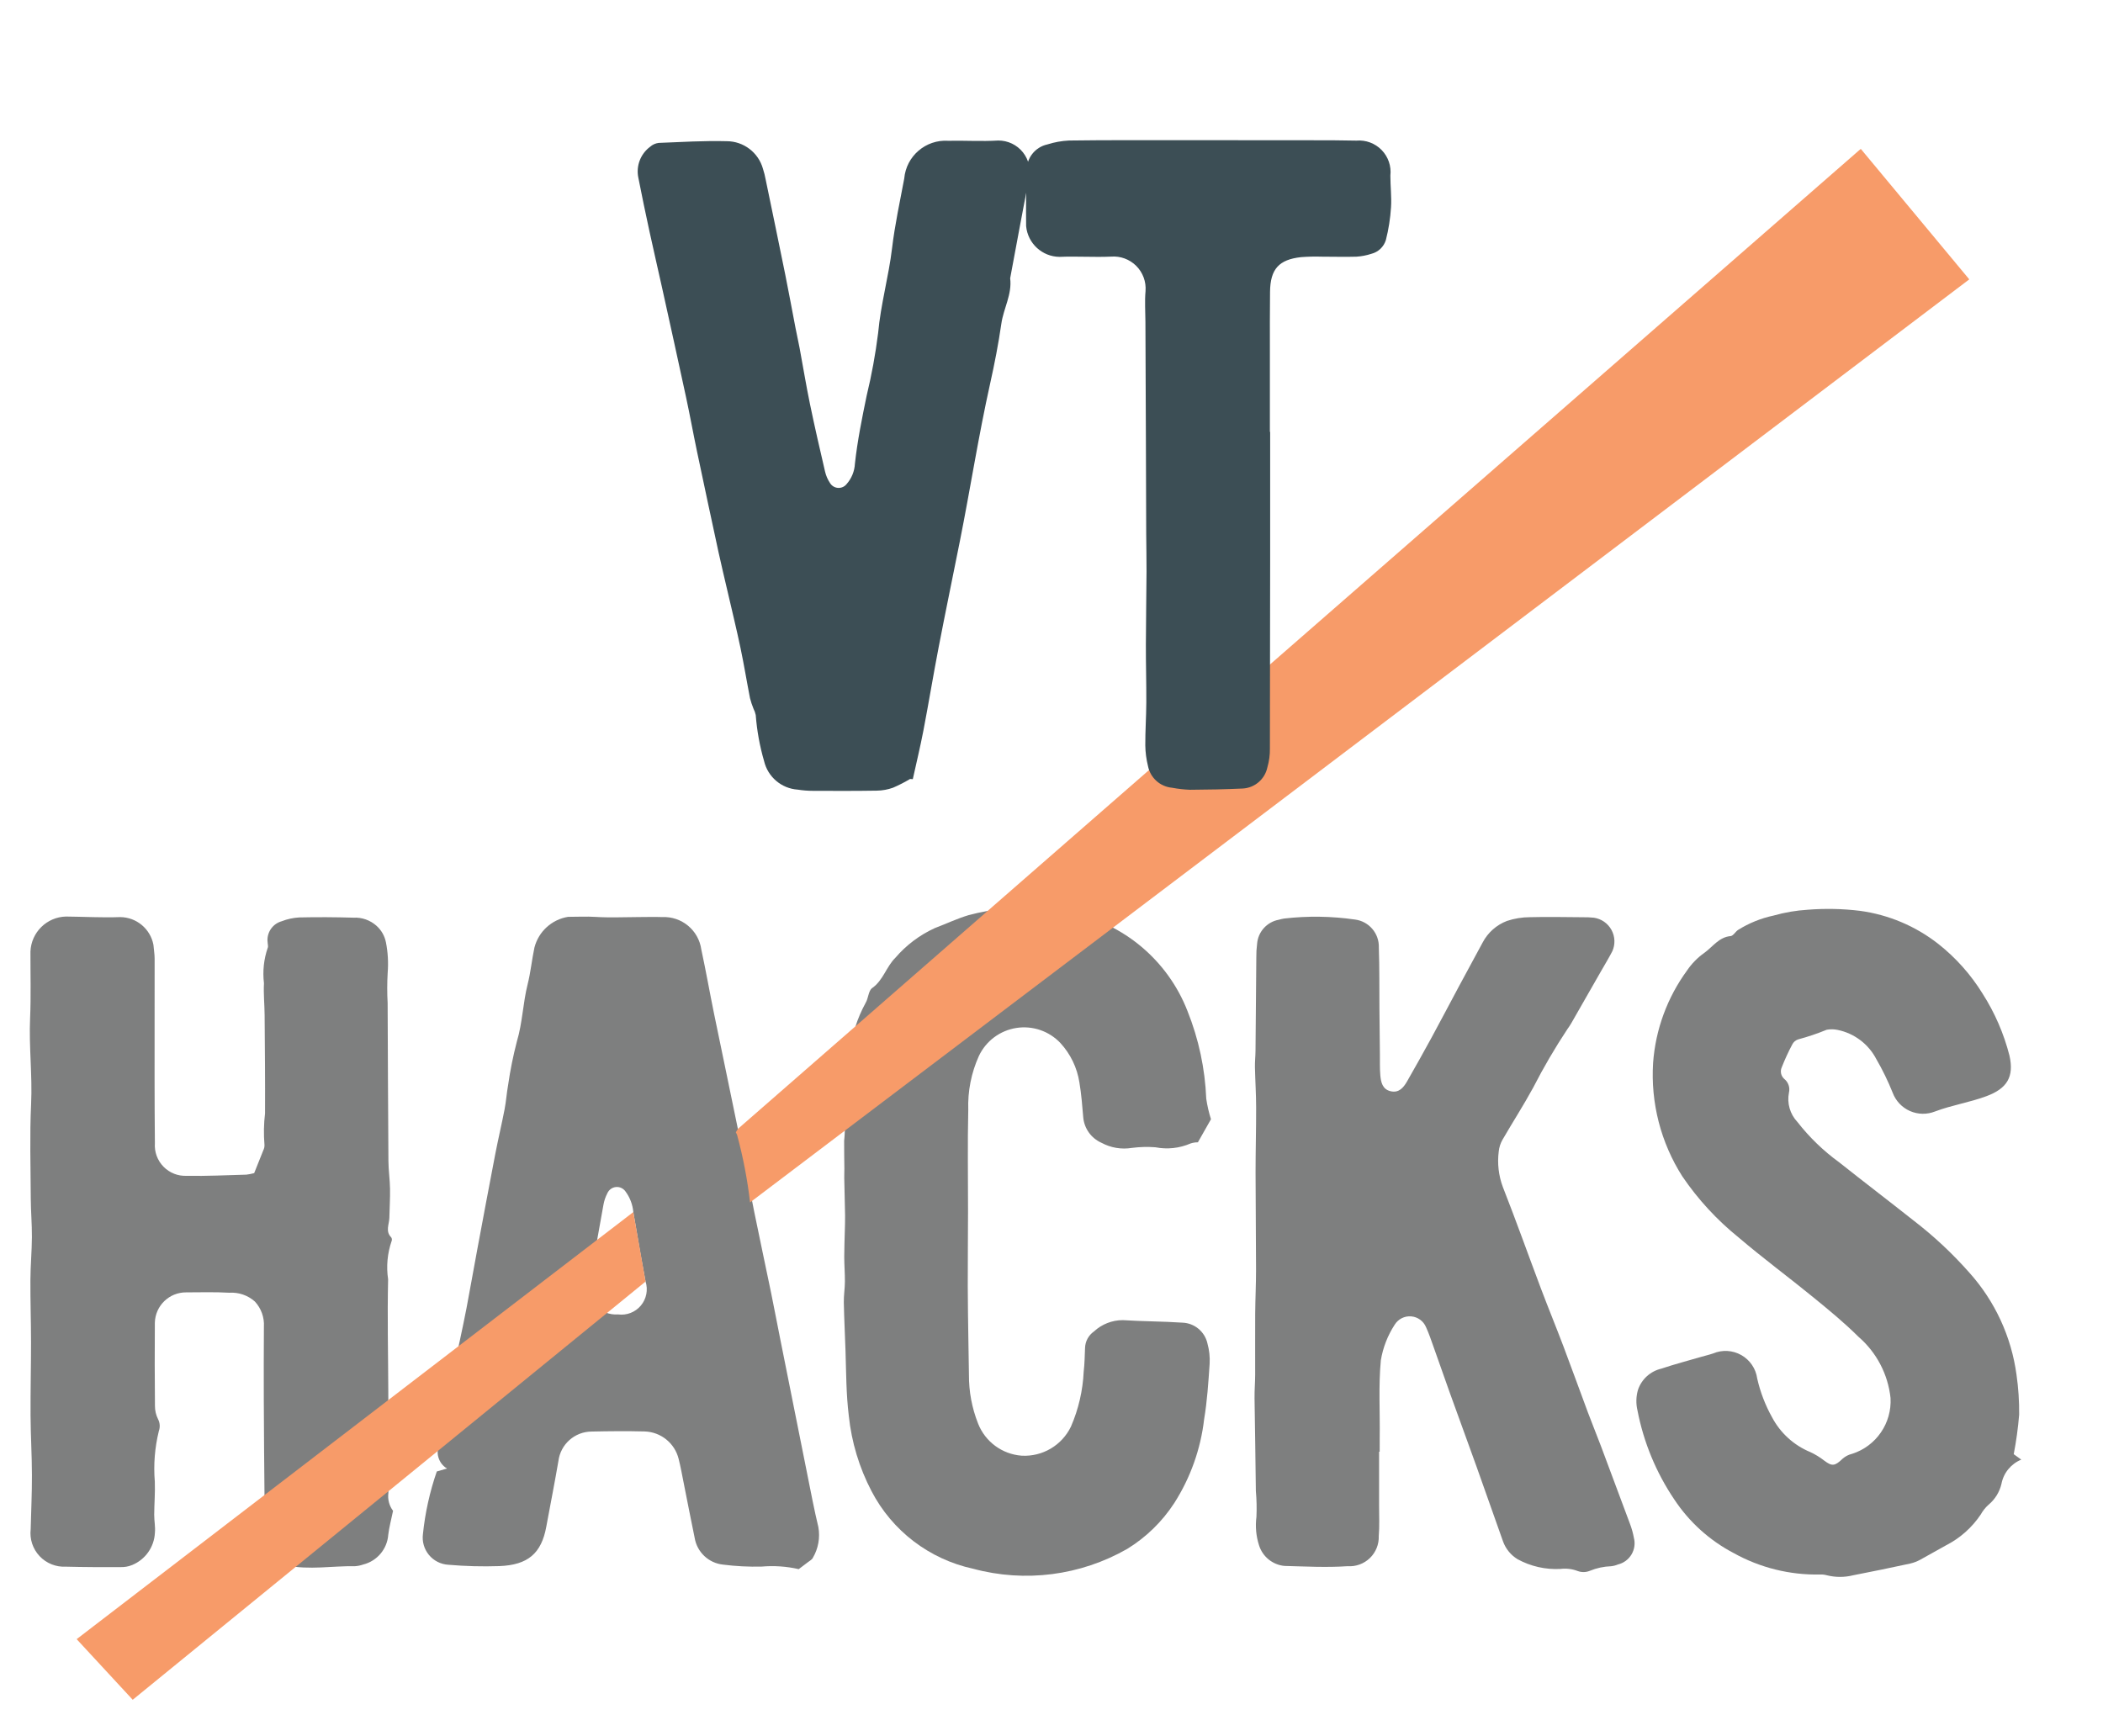
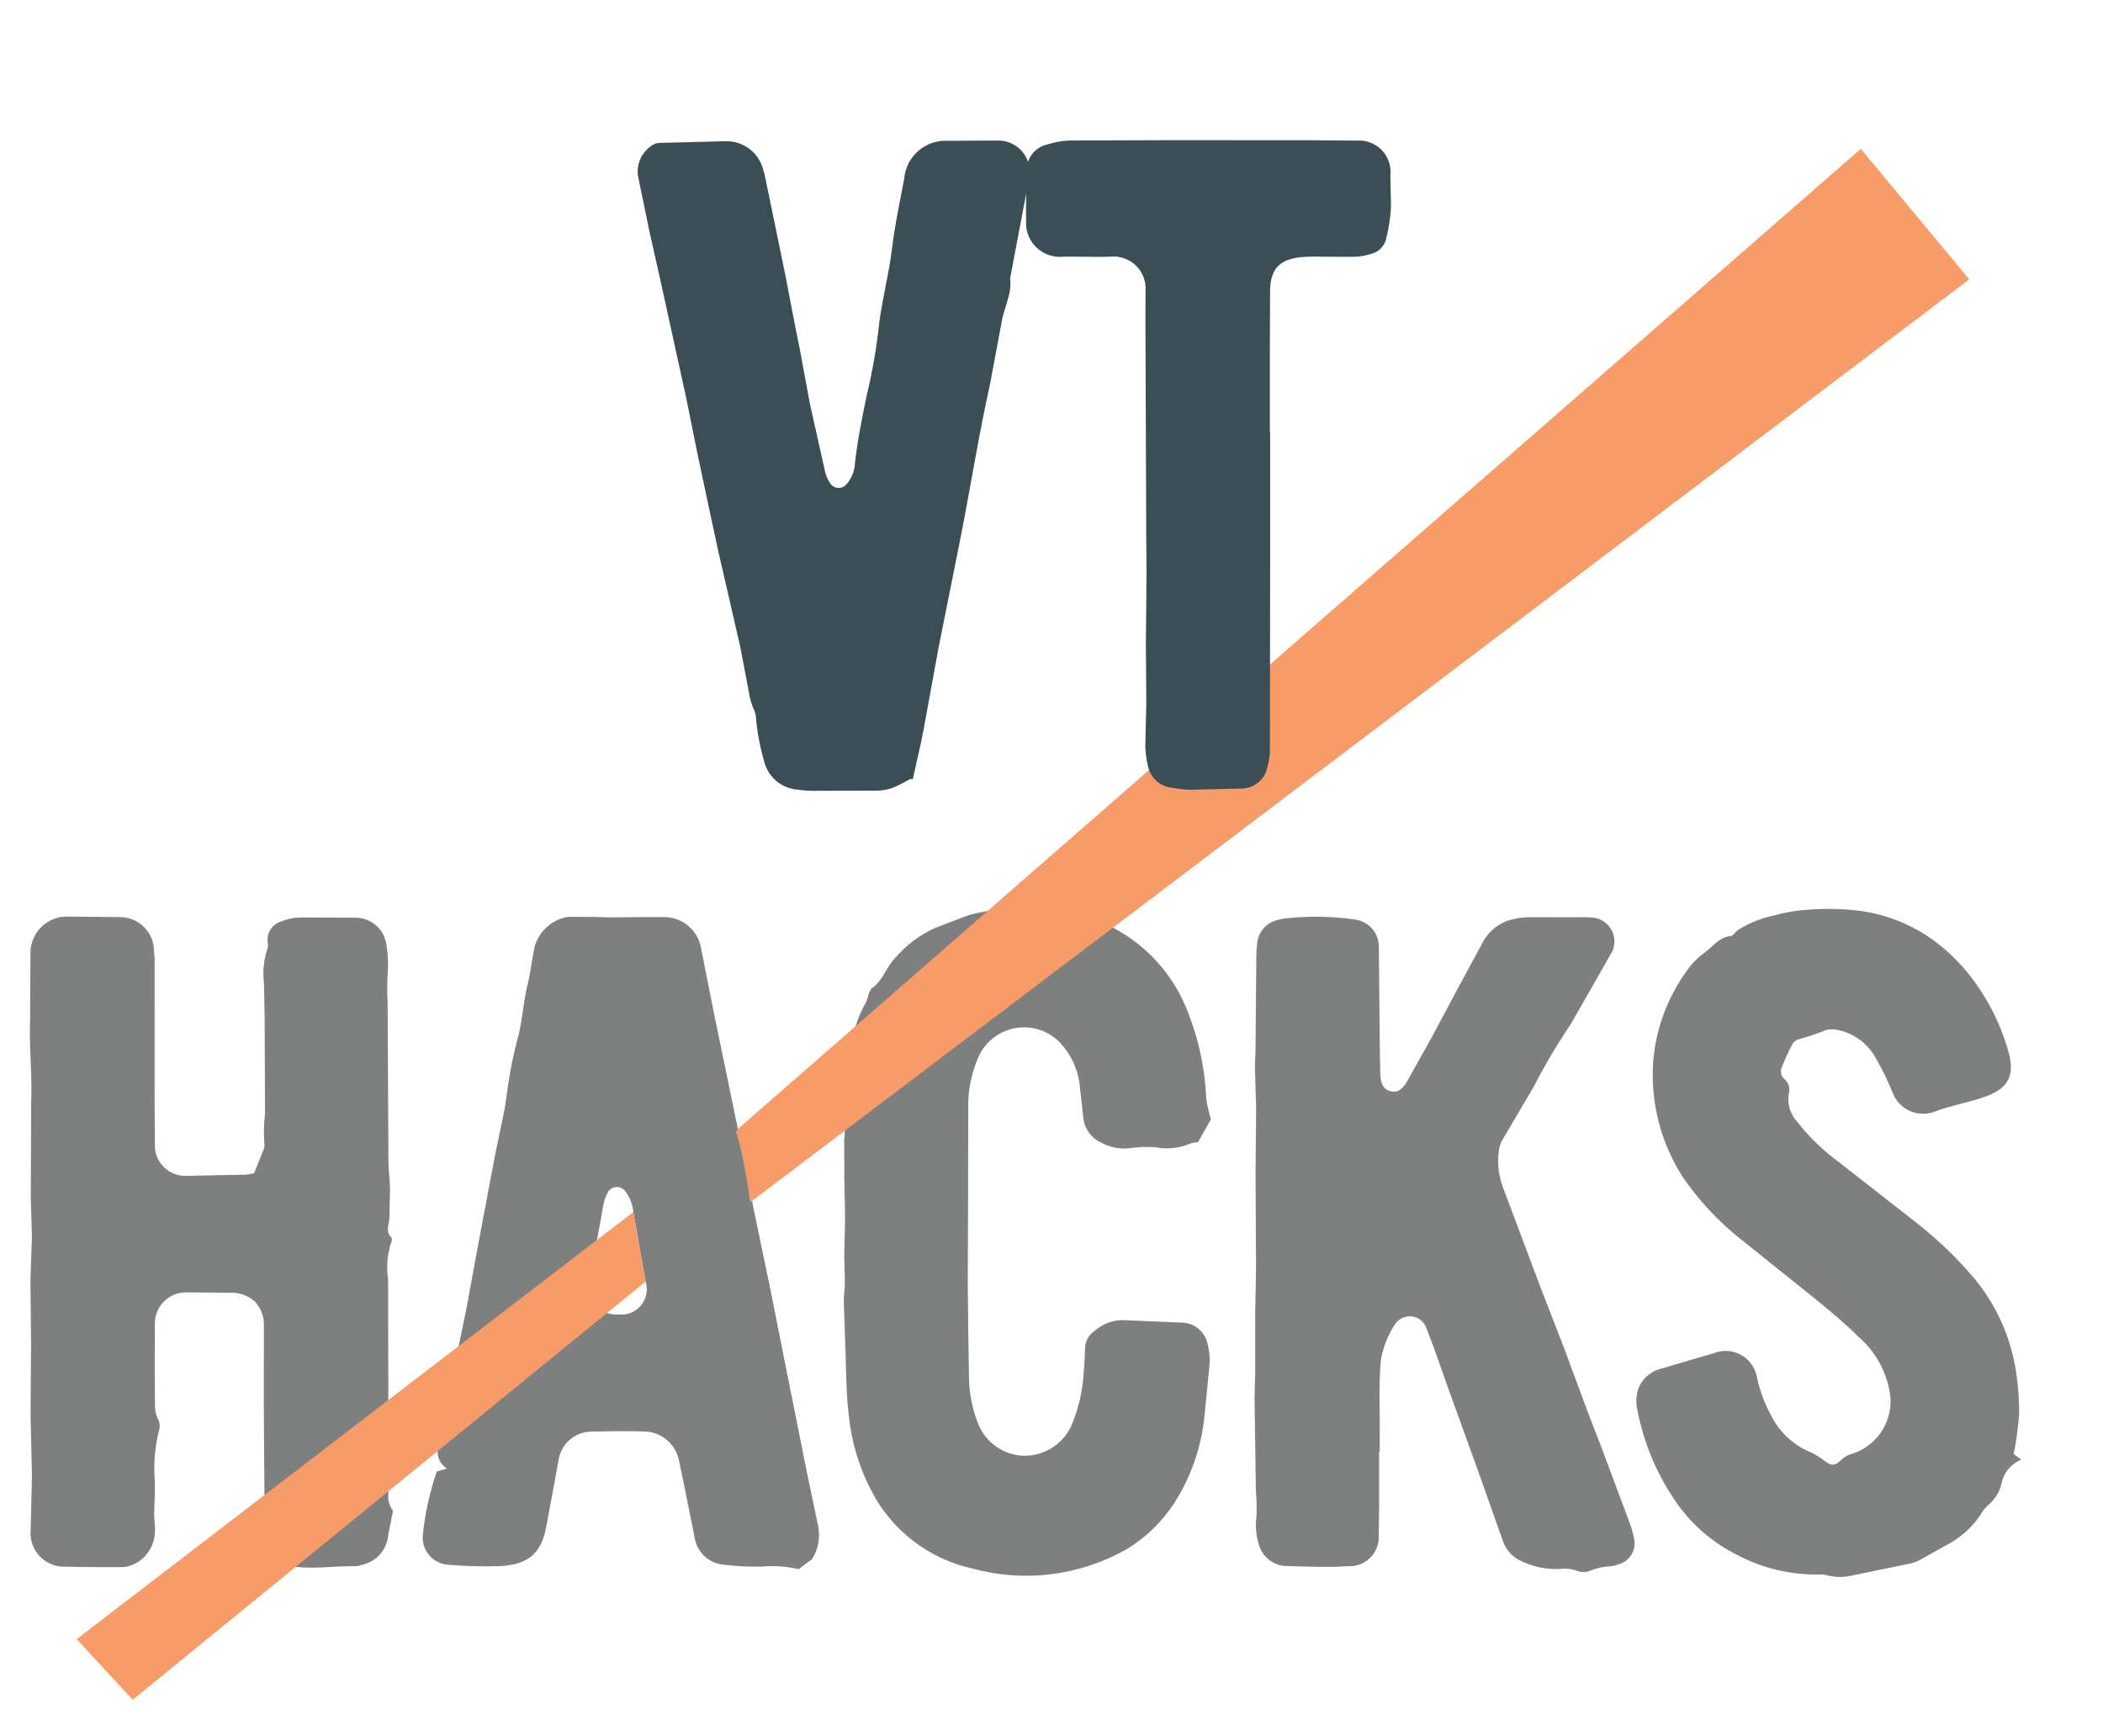
- <svg xmlns="http://www.w3.org/2000/svg" id="Layer_1" data-name="Layer 1" viewBox="0 0 162.577 134.182">
-   <defs>
-     <style>.cls-1{isolation:isolate;}.cls-2{fill:#7e7f7f;}.cls-3{fill:#f79b69;}.cls-4{fill:#3c4e55;}</style>
-   </defs>
-   <g class="cls-1">
-     <g class="cls-1">
-       <path class="cls-2" d="M19.65,90.703c.23-.573.472-1.166.704-1.762a.83.83,0,0,0,.092-.416,11.966,11.966,0,0,1,.043-2.438c.013-2.535-.012-5.07-.032-7.605-.006-.82-.096-1.644-.05-2.46a6.127,6.127,0,0,1,.288-2.733c.058-.108-.002-.277-.005-.419a1.503,1.503,0,0,1,1.083-1.64,4.438,4.438,0,0,1,1.357-.296c1.396-.032,2.793-.023,4.189.018a2.482,2.482,0,0,1,1.782.623,2.323,2.323,0,0,1,.734,1.28,8.571,8.571,0,0,1,.136,2.347,20.851,20.851,0,0,0-.004,2.351c.019,4.072.031,8.145.061,12.217.005.713.112,1.426.124,2.139.013.746-.037,1.493-.051,2.24-.01.511-.327,1.051.145,1.523a.315.315,0,0,1,.027.29,6.204,6.204,0,0,0-.269,2.95c-.066,2.894.004,5.791.014,8.687.009,2.61.017,5.222.009,7.832a1.856,1.856,0,0,0,.359,1.383c-.141.688-.301,1.261-.37,1.845a2.566,2.566,0,0,1-1.94,2.306,2.321,2.321,0,0,1-.63.13c-1.768-.032-3.54.312-5.304-.064a2.492,2.492,0,0,1-1.6-1.971c-.062-.95-.079-1.905-.089-2.859q-.042-4.014-.06-8.028c-.008-1.86-.002-3.722.008-5.582a2.631,2.631,0,0,0-.7-1.962,2.709,2.709,0,0,0-1.977-.678c-1.106-.063-2.218-.032-3.327-.028a2.406,2.406,0,0,0-2.426,2.348q-.023,3.215.008,6.431a2.264,2.264,0,0,0,.235,1.015,1.149,1.149,0,0,1,.066.927,12.233,12.233,0,0,0-.312,3.912c.034.853-.042,1.709-.047,2.564-.002.464.1.933.054,1.39a2.841,2.841,0,0,1-1.758,2.493,2.175,2.175,0,0,1-.932.161c-1.396.006-2.792.004-4.188-.033a2.599,2.599,0,0,1-2.725-2.9c.034-1.393.101-2.785.097-4.178-.004-1.534-.098-3.068-.107-4.604-.011-1.892.038-3.784.037-5.676-.001-1.606-.057-3.213-.048-4.82.006-1.102.109-2.202.116-3.305.006-.998-.083-1.997-.088-2.996-.013-2.433-.087-4.869.026-7.297.104-2.218-.175-4.42-.078-6.634.075-1.713.02-3.431.027-5.146a2.82,2.82,0,0,1,2.749-2.71c1.396.013,2.795.095,4.188.043a2.635,2.635,0,0,1,2.571,2.145c.027.356.092.712.092,1.067.004,3.076-.005,6.153-.004,9.229q.001,2.52.024,5.04a2.357,2.357,0,0,0,2.461,2.523c1.536.029,3.073-.05,4.609-.091A4.046,4.046,0,0,0,19.65,90.703Z" />
-       <path class="cls-2" d="M33.767,113.772c.205-.06.432-.126.789-.23a1.484,1.484,0,0,1-.566-1.937,45.733,45.733,0,0,0,.953-5.143c.186-.946.408-1.886.608-2.83.177-.833.357-1.666.516-2.503.285-1.51.55-3.023.832-4.535.459-2.459.917-4.919,1.391-7.376.222-1.15.495-2.291.717-3.442.121-.627.162-1.27.276-1.899a30.596,30.596,0,0,1,.677-3.359c.434-1.447.463-2.957.829-4.411.235-.933.326-1.899.526-2.842a3.217,3.217,0,0,1,2.601-2.377c.709.002,1.414-.041,2.13.005,1.104.07,2.216.015,3.324.012.609-.001,1.218-.022,1.826.002a2.913,2.913,0,0,1,3.021,2.508c.354,1.643.645,3.3.981,4.946.609,2.977,1.241,5.948,1.846,8.926.435,2.138.833,4.282,1.266,6.421.418,2.065.864,4.125,1.289,6.189.252,1.226.482,2.455.728,3.682q1.039,5.205,2.082,10.408c.275,1.365.531,2.736.858,4.09a3.485,3.485,0,0,1-.429,2.372c-.065.141-.247.23-.381.336-.21.165-.425.322-.71.537a9.269,9.269,0,0,0-2.865-.197,19.825,19.825,0,0,1-2.991-.153,2.489,2.489,0,0,1-2.189-2.07c-.292-1.4-.56-2.807-.841-4.21-.126-.63-.238-1.264-.395-1.887a2.798,2.798,0,0,0-2.641-2.129c-1.359-.035-2.72-.021-4.08.008a2.603,2.603,0,0,0-2.576,2.28c-.278,1.619-.594,3.231-.894,4.847-.013.071-.026.142-.039.212-.38,2.103-1.439,2.975-3.625,3.064a32.899,32.899,0,0,1-3.96-.104,2.103,2.103,0,0,1-1.955-2.374A21.564,21.564,0,0,1,33.767,113.772ZM47.772,101.628a1.962,1.962,0,0,0,2.135-2.543c-.336-1.786-.641-3.578-.947-5.37a3.131,3.131,0,0,0-.595-1.58.806.806,0,0,0-1.411.125,3.003,3.003,0,0,0-.306.906c-.364,1.961-.685,3.93-1.072,5.886A2.096,2.096,0,0,0,47.772,101.628Z" />
-       <path class="cls-2" d="M93.617,86.537c-.3.528-.66,1.165-1.011,1.784a1.764,1.764,0,0,0-.561.087,4.6,4.6,0,0,1-2.72.297,8.885,8.885,0,0,0-1.816.047,3.68,3.68,0,0,1-2.355-.393,2.381,2.381,0,0,1-1.414-1.998c-.075-.891-.145-1.785-.294-2.665A5.815,5.815,0,0,0,81.979,80.647a3.863,3.863,0,0,0-6.301.992,9.333,9.333,0,0,0-.824,4.172c-.063,2.608-.014,5.22-.018,7.83-.003,1.934-.024,3.866-.021,5.8.002,1.393.029,2.786.048,4.18.012.891.031,1.781.043,2.673a10.08,10.08,0,0,0,.706,3.771A3.932,3.932,0,0,0,78.98,112.55a3.982,3.982,0,0,0,3.812-2.249,12.082,12.082,0,0,0,.986-4.258c.072-.603.077-1.213.104-1.82a1.611,1.611,0,0,1,.687-1.276,3.273,3.273,0,0,1,2.233-.877c1.533.1,3.074.091,4.607.195a2.057,2.057,0,0,1,1.934,1.604,4.808,4.808,0,0,1,.17,1.586c-.097,1.427-.188,2.861-.424,4.269a15.309,15.309,0,0,1-2.313,6.495,11.538,11.538,0,0,1-3.633,3.538A15.737,15.737,0,0,1,75.224,121.29a11.618,11.618,0,0,1-7.852-6.003,16.215,16.215,0,0,1-1.753-5.814c-.207-1.682-.201-3.354-.255-5.031-.04-1.248-.106-2.495-.131-3.743-.01-.532.081-1.066.084-1.6.005-.639-.049-1.276-.051-1.915-.001-.676.029-1.352.045-2.027.009-.393.026-.786.02-1.179-.016-.963-.045-1.926-.064-2.889-.005-.245.011-.49.009-.735-.005-.715-.024-1.429-.018-2.143a10.435,10.435,0,0,0,.056-1.283,19.571,19.571,0,0,1,.382-5.539,10.464,10.464,0,0,1,1.221-3.844c.219-.357.214-.944.506-1.149.859-.604,1.084-1.638,1.795-2.343a8.873,8.873,0,0,1,3.047-2.294c.871-.326,1.715-.734,2.604-.999a15.77,15.77,0,0,1,5.732-.469,13.233,13.233,0,0,1,2.129.262A12.327,12.327,0,0,1,91.8,78.167a20.476,20.476,0,0,1,1.452,6.785A10.136,10.136,0,0,0,93.617,86.537Z" />
-     </g>
-     <g class="cls-1">
-       <path class="cls-2" d="M106.614,112.243q0,2.086,0,4.174c-.002.783.04,1.571-.026,2.349a2.254,2.254,0,0,1-2.408,2.328c-1.629.113-3.257.021-4.884-.02a2.288,2.288,0,0,1-1.964-1.596,5.033,5.033,0,0,1-.2-2.198,14.475,14.475,0,0,0-.045-1.994c-.02-2.392-.073-4.782-.102-7.174-.007-.605.045-1.211.048-1.816.007-1.57-.01-3.141.002-4.711.009-1.144.067-2.286.066-3.43-.001-2.503-.036-5.006-.037-7.509-.001-1.677.048-3.354.044-5.031-.002-1.031-.07-2.063-.092-3.096-.009-.427.04-.855.044-1.283.023-2.398.039-4.797.062-7.194a7.511,7.511,0,0,1,.061-1.069,2.054,2.054,0,0,1,1.674-1.86,3.372,3.372,0,0,1,.42-.094,21.132,21.132,0,0,1,5.457.076,2.11,2.11,0,0,1,1.86,2.167c.056,1.57.032,3.143.046,4.714q.015,1.77.036,3.539c.006.535-.014,1.073.031,1.605.046.545.161,1.108.807,1.254.642.146.994-.295,1.271-.778.638-1.117,1.269-2.239,1.884-3.37.716-1.315,1.41-2.644,2.118-3.964q.908-1.695,1.829-3.383A3.546,3.546,0,0,1,116.502,71.204a5.656,5.656,0,0,1,1.78-.289c1.359-.036,2.72-.005,4.08.004a7.601,7.601,0,0,1,.857.036,1.854,1.854,0,0,1,1.426,2.592c-.279.538-.595,1.057-.896,1.583q-1.141,2-2.286,3.997c-.089.155-.193.301-.296.448a46.915,46.915,0,0,0-2.639,4.515c-.746,1.372-1.598,2.687-2.379,4.04a2.297,2.297,0,0,0-.287.908,5.748,5.748,0,0,0,.317,2.733c1.021,2.595,1.955,5.225,2.938,7.834.567,1.504,1.18,2.991,1.749,4.495.646,1.705,1.261,3.422,1.899,5.129.325.87.68,1.729,1.007,2.598q1.134,3.012,2.25,6.028a5.947,5.947,0,0,1,.286,1.034,1.685,1.685,0,0,1-1.235,2.074,1.838,1.838,0,0,1-.519.134,4.771,4.771,0,0,0-1.662.36,1.284,1.284,0,0,1-.932.008,2.788,2.788,0,0,0-1.336-.158,6.21,6.21,0,0,1-3.295-.747,2.664,2.664,0,0,1-1.137-1.39q-1.015-2.884-2.042-5.766c-.687-1.917-1.391-3.829-2.08-5.745-.411-1.144-.807-2.293-1.216-3.438-.193-.539-.373-1.086-.61-1.605a1.367,1.367,0,0,0-2.424-.195,7.213,7.213,0,0,0-1.072,2.761c-.187,2.002-.057,3.996-.087,5.992-.006.355-.001.712-.001,1.068A.41.41,0,0,0,106.614,112.243Z" />
-     </g>
-     <g class="cls-1">
-       <path class="cls-2" d="M155.676,112.435c.174.125.331.238.583.42a2.536,2.536,0,0,0-1.534,1.882,2.983,2.983,0,0,1-1.004,1.612,2.91,2.91,0,0,0-.596.75,7.138,7.138,0,0,1-2.697,2.39c-.658.354-1.299.74-1.958,1.093a3.055,3.055,0,0,1-.797.308c-1.468.315-2.938.625-4.411.907a4.201,4.201,0,0,1-2.021.003,1.658,1.658,0,0,0-.532-.063,13.162,13.162,0,0,1-6.694-1.663,12.372,12.372,0,0,1-4.575-4.132,18.598,18.598,0,0,1-2.852-6.895,3.112,3.112,0,0,1,.037-1.58,2.508,2.508,0,0,1,1.808-1.646c1.015-.341,2.052-.612,3.079-.912.308-.09.622-.16.925-.264a2.47,2.47,0,0,1,3.408,1.939,11.236,11.236,0,0,0,1.146,2.994,5.888,5.888,0,0,0,2.961,2.695,5.537,5.537,0,0,1,1.08.662c.603.453.816.425,1.421-.156a1.709,1.709,0,0,1,.733-.374,4.278,4.278,0,0,0,2.966-4.313,7.271,7.271,0,0,0-2.481-4.737c-1.088-1.084-2.283-2.064-3.475-3.038-1.913-1.562-3.904-3.031-5.783-4.634a21.843,21.843,0,0,1-4.354-4.724,14.62,14.62,0,0,1-2.262-8.786,13.798,13.798,0,0,1,2.621-7.133,5.333,5.333,0,0,1,1.331-1.362c.653-.462,1.124-1.219,2.042-1.303.199-.019.361-.326.563-.468a8.482,8.482,0,0,1,2.757-1.118,12.459,12.459,0,0,1,2.637-.45,20.105,20.105,0,0,1,4.037.084,12.528,12.528,0,0,1,6.064,2.562,14.778,14.778,0,0,1,3.415,3.834,16.466,16.466,0,0,1,2.084,4.804c.367,1.646-.192,2.538-1.781,3.131-1.301.485-2.675.689-3.973,1.182a2.507,2.507,0,0,1-3.276-1.447,19.9,19.9,0,0,0-1.267-2.604,4.355,4.355,0,0,0-2.989-2.255,2.236,2.236,0,0,0-.845-.012,17.915,17.915,0,0,1-2.196.742.775.775,0,0,0-.473.409,16.958,16.958,0,0,0-.805,1.75.773.773,0,0,0,.187.895,1.05,1.05,0,0,1,.369,1.066,2.569,2.569,0,0,0,.654,2.268,16.051,16.051,0,0,0,3.234,3.124c1.906,1.514,3.843,2.989,5.752,4.501a30.645,30.645,0,0,1,4.311,4.031,14.769,14.769,0,0,1,3.639,7.878,20.134,20.134,0,0,1,.206,3.1A28.676,28.676,0,0,1,155.676,112.435Z" />
-     </g>
+ <svg xmlns="http://www.w3.org/2000/svg" viewBox="0 0 162.577 134.182">
+   <style>.A{isolation:isolate}</style>
+   <g class="A">
+     <path d="M19.65 90.703l.704-1.762a.83.83 0 0 0 .092-.416 11.966 11.966 0 0 1 .043-2.438l-.032-7.605-.05-2.46a6.127 6.127 0 0 1 .288-2.733c.058-.108-.002-.277-.005-.419a1.503 1.503 0 0 1 1.083-1.64 4.438 4.438 0 0 1 1.357-.296l4.189.018a2.482 2.482 0 0 1 1.782.623 2.323 2.323 0 0 1 .734 1.28 8.571 8.571 0 0 1 .136 2.347 20.851 20.851 0 0 0-.004 2.351l.061 12.217c.005.713.112 1.426.124 2.139l-.051 2.24c-.01.511-.327 1.051.145 1.523a.315.315 0 0 1 .027.29 6.204 6.204 0 0 0-.269 2.95l.014 8.687.009 7.832a1.856 1.856 0 0 0 .359 1.383l-.37 1.845a2.566 2.566 0 0 1-1.94 2.306 2.321 2.321 0 0 1-.63.13c-1.768-.032-3.54.312-5.304-.064a2.492 2.492 0 0 1-1.6-1.971l-.089-2.859q-.042-4.014-.06-8.028l.008-5.582a2.632 2.632 0 0 0-.7-1.962 2.709 2.709 0 0 0-1.977-.678l-3.327-.028a2.406 2.406 0 0 0-2.426 2.348q-.023 3.215.008 6.431a2.264 2.264 0 0 0 .235 1.015 1.149 1.149 0 0 1 .066.927 12.233 12.233 0 0 0-.312 3.912c.034.853-.042 1.709-.047 2.564-.002.464.1.933.054 1.39a2.841 2.841 0 0 1-1.758 2.493 2.175 2.175 0 0 1-.932.161c-1.396.006-2.792.004-4.187-.033a2.599 2.599 0 0 1-2.725-2.9l.097-4.178-.107-4.604.037-5.676-.048-4.82.116-3.305-.088-2.996.026-7.297c.104-2.218-.175-4.42-.078-6.634l.027-5.146a2.82 2.82 0 0 1 2.749-2.71l4.188.043a2.635 2.635 0 0 1 2.571 2.145l.092 1.067-.004 9.229q.001 2.52.024 5.04a2.357 2.357 0 0 0 2.461 2.523l4.609-.091a4.046 4.046 0 0 0 .605-.115zm14.117 23.069l.789-.23a1.484 1.484 0 0 1-.566-1.937 45.733 45.733 0 0 0 .953-5.143l.608-2.83.516-2.503.832-4.535 1.391-7.376.717-3.442.276-1.899a30.596 30.596 0 0 1 .677-3.359c.434-1.447.463-2.957.829-4.411.235-.933.326-1.899.526-2.842a3.217 3.217 0 0 1 2.601-2.377l2.13.005c1.104.07 2.216.015 3.324.012l1.826.002a2.913 2.913 0 0 1 3.021 2.508l.981 4.946 1.846 8.926 1.266 6.421 1.289 6.189.728 3.682q1.039 5.205 2.082 10.408l.858 4.09a3.485 3.485 0 0 1-.429 2.372c-.065.141-.247.23-.381.336l-.71.537a9.269 9.269 0 0 0-2.865-.197 19.825 19.825 0 0 1-2.991-.153 2.489 2.489 0 0 1-2.189-2.07l-.841-4.21-.395-1.887a2.798 2.798 0 0 0-2.641-2.129c-1.359-.035-2.72-.02-4.08.008a2.603 2.603 0 0 0-2.576 2.28l-.894 4.847-.039.212c-.38 2.103-1.439 2.975-3.625 3.064a32.899 32.899 0 0 1-3.96-.104 2.103 2.103 0 0 1-1.955-2.374 21.564 21.564 0 0 1 1.073-4.835zm14.005-12.145a1.962 1.962 0 0 0 2.135-2.543l-.947-5.37a3.131 3.131 0 0 0-.595-1.58.806.806 0 0 0-1.411.125 3.003 3.003 0 0 0-.306.906l-1.072 5.886a2.096 2.096 0 0 0 2.197 2.576zm45.845-15.09l-1.011 1.784a1.764 1.764 0 0 0-.561.087 4.6 4.6 0 0 1-2.72.297 8.885 8.885 0 0 0-1.816.047 3.68 3.68 0 0 1-2.355-.393 2.381 2.381 0 0 1-1.414-1.998l-.294-2.665a5.815 5.815 0 0 0-1.467-3.049 3.863 3.863 0 0 0-6.301.992 9.333 9.333 0 0 0-.824 4.172l-.018 7.83-.021 5.8.048 4.18.043 2.673a10.08 10.08 0 0 0 .706 3.771 3.932 3.932 0 0 0 3.369 2.484 3.982 3.982 0 0 0 3.812-2.249 12.082 12.082 0 0 0 .986-4.258c.072-.603.077-1.213.104-1.82a1.611 1.611 0 0 1 .687-1.276 3.273 3.273 0 0 1 2.233-.877l4.607.195a2.057 2.057 0 0 1 1.934 1.604 4.808 4.808 0 0 1 .17 1.586l-.424 4.269a15.309 15.309 0 0 1-2.313 6.495 11.538 11.538 0 0 1-3.633 3.538 15.737 15.737 0 0 1-11.92 1.533 11.618 11.618 0 0 1-7.852-6.003 16.215 16.215 0 0 1-1.753-5.814c-.207-1.682-.201-3.354-.255-5.031l-.131-3.743c-.01-.532.081-1.066.084-1.6l-.051-1.915.045-2.027.02-1.179-.064-2.889.009-.735-.018-2.143a10.435 10.435 0 0 0 .056-1.283 19.571 19.571 0 0 1 .382-5.539 10.464 10.464 0 0 1 1.221-3.844c.219-.357.214-.944.506-1.149.859-.604 1.084-1.638 1.795-2.343a8.873 8.873 0 0 1 3.047-2.294l2.604-.999a15.77 15.77 0 0 1 5.732-.469 13.233 13.233 0 0 1 2.129.262 12.327 12.327 0 0 1 9.069 7.614 20.476 20.476 0 0 1 1.452 6.785 10.136 10.136 0 0 0 .365 1.585z" fill="#7e7f7f" />
+     <path d="M106.614 112.243q0 2.086 0 4.174l-.026 2.349a2.254 2.254 0 0 1-2.408 2.328c-1.629.113-3.257.021-4.884-.02a2.288 2.288 0 0 1-1.964-1.596 5.033 5.033 0 0 1-.2-2.198 14.475 14.475 0 0 0-.045-1.994l-.102-7.174.048-1.816.002-4.711.066-3.43-.037-7.509.044-5.031-.092-3.096c-.009-.427.04-.855.044-1.283l.062-7.194a7.511 7.511 0 0 1 .061-1.069 2.054 2.054 0 0 1 1.674-1.86 3.372 3.372 0 0 1 .42-.094 21.132 21.132 0 0 1 5.457.076 2.11 2.11 0 0 1 1.86 2.167l.046 4.714q.015 1.77.036 3.539l.031 1.605c.046.545.161 1.108.807 1.254s.994-.295 1.271-.778l1.884-3.37 2.118-3.964q.908-1.695 1.829-3.383a3.546 3.546 0 0 1 1.887-1.675 5.656 5.656 0 0 1 1.78-.289l4.08.004a7.601 7.601 0 0 1 .857.036 1.854 1.854 0 0 1 1.426 2.592l-.896 1.583q-1.141 2-2.286 3.997c-.089.155-.193.301-.296.448a46.915 46.915 0 0 0-2.639 4.515l-2.379 4.04a2.297 2.297 0 0 0-.287.908 5.748 5.748 0 0 0 .317 2.733l2.938 7.834 1.749 4.495 1.899 5.129 1.007 2.598q1.134 3.012 2.25 6.028a5.947 5.947 0 0 1 .286 1.034 1.685 1.685 0 0 1-1.235 2.074 1.838 1.838 0 0 1-.519.134 4.771 4.771 0 0 0-1.662.36 1.284 1.284 0 0 1-.932.008 2.788 2.788 0 0 0-1.336-.158 6.21 6.21 0 0 1-3.295-.747 2.664 2.664 0 0 1-1.137-1.39q-1.015-2.884-2.042-5.766l-2.08-5.745-1.216-3.437-.61-1.605a1.367 1.367 0 0 0-2.424-.195 7.213 7.213 0 0 0-1.072 2.761c-.187 2.002-.057 3.996-.087 5.992l-.001 1.068a.41.41 0 0 0-.049 0zm49.062.192l.583.42a2.536 2.536 0 0 0-1.534 1.882 2.983 2.983 0 0 1-1.004 1.612 2.91 2.91 0 0 0-.596.75 7.138 7.138 0 0 1-2.697 2.39l-1.958 1.093a3.055 3.055 0 0 1-.797.308l-4.411.907a4.201 4.201 0 0 1-2.021.003 1.658 1.658 0 0 0-.532-.063 13.162 13.162 0 0 1-6.694-1.663 12.372 12.372 0 0 1-4.575-4.132 18.598 18.598 0 0 1-2.852-6.895 3.112 3.112 0 0 1 .037-1.58 2.508 2.508 0 0 1 1.808-1.646l3.079-.912.925-.264a2.47 2.47 0 0 1 3.408 1.939 11.236 11.236 0 0 0 1.146 2.994 5.888 5.888 0 0 0 2.961 2.695 5.537 5.537 0 0 1 1.08.662c.603.453.816.425 1.421-.156a1.709 1.709 0 0 1 .733-.374 4.278 4.278 0 0 0 2.966-4.313 7.271 7.271 0 0 0-2.481-4.737c-1.088-1.084-2.283-2.064-3.475-3.038l-5.783-4.634a21.843 21.843 0 0 1-4.354-4.724 14.62 14.62 0 0 1-2.262-8.786 13.798 13.798 0 0 1 2.621-7.133 5.333 5.333 0 0 1 1.331-1.362c.653-.462 1.124-1.219 2.042-1.303.199-.019.361-.326.563-.468a8.482 8.482 0 0 1 2.757-1.118 12.459 12.459 0 0 1 2.637-.45 20.105 20.105 0 0 1 4.037.084 12.528 12.528 0 0 1 6.064 2.563 14.778 14.778 0 0 1 3.415 3.834 16.466 16.466 0 0 1 2.084 4.804c.367 1.646-.192 2.538-1.781 3.131-1.301.485-2.675.689-3.973 1.182a2.507 2.507 0 0 1-3.276-1.447 19.9 19.9 0 0 0-1.267-2.604 4.355 4.355 0 0 0-2.989-2.255 2.236 2.236 0 0 0-.845-.012 17.915 17.915 0 0 1-2.196.742.775.775 0 0 0-.473.409 16.958 16.958 0 0 0-.805 1.75.773.773 0 0 0 .187.895 1.05 1.05 0 0 1 .369 1.066 2.569 2.569 0 0 0 .654 2.268 16.051 16.051 0 0 0 3.234 3.124l5.752 4.501a30.645 30.645 0 0 1 4.311 4.031 14.769 14.769 0 0 1 3.639 7.878 20.134 20.134 0 0 1 .206 3.1 28.676 28.676 0 0 1-.42 3.054z" fill="#7e7f7f" />
  </g>
-   <polygon class="cls-3" points="48.959 93.716 49.907 99.086 10.26 131.422 5.926 126.735 48.959 93.716" />
-   <path class="cls-3" d="M56.982,87.748a35.599,35.599,0,0,1,1.004,5.22l94.253-71.368-8.388-10.091L57.041,87.287l-.156.257A1.597,1.597,0,0,1,56.982,87.748Z" />
-   <g class="cls-1">
-     <path class="cls-4" d="M70.355,60.229a11.255,11.255,0,0,1-1.318.675,3.884,3.884,0,0,1-1.25.227c-1.645.027-3.29.021-4.935.014a7.54,7.54,0,0,1-1.178-.092,2.873,2.873,0,0,1-2.604-2.206,17.494,17.494,0,0,1-.646-3.561,1.912,1.912,0,0,0-.174-.492,6.245,6.245,0,0,1-.269-.813c-.254-1.295-.464-2.598-.736-3.888C56.937,48.626,56.579,47.17,56.242,45.71c-.233-1.01-.479-2.017-.698-3.029q-.84-3.882-1.659-7.769c-.294-1.398-.547-2.805-.848-4.201-.609-2.833-1.236-5.663-1.86-8.492-.316-1.433-.651-2.86-.961-4.293-.302-1.396-.596-2.793-.869-4.193a2.376,2.376,0,0,1,.909-2.383,1.214,1.214,0,0,1,.666-.301c1.751-.07,3.506-.177,5.256-.132a2.917,2.917,0,0,1,2.804,2.132,6.372,6.372,0,0,1,.209.83c.508,2.452,1.02,4.904,1.516,7.358.277,1.368.525,2.741.79,4.11.102.527.222,1.051.321,1.579.268,1.438.502,2.881.798,4.312.362,1.75.763,3.492,1.169,5.233a2.686,2.686,0,0,0,.383.879.783.783,0,0,0,1.285.073,2.576,2.576,0,0,0,.638-1.567c.193-1.774.548-3.516.907-5.259a43.702,43.702,0,0,0,.888-4.85c.199-2.218.814-4.354,1.077-6.557.216-1.807.605-3.595.941-5.386a3.206,3.206,0,0,1,3.4-2.919c1.289-.028,2.583.06,3.868-.02a2.422,2.422,0,0,1,2.372,2.972c-.505,2.556-.97,5.118-1.451,7.678.157,1.243-.512,2.326-.682,3.511-.223,1.556-.526,3.104-.868,4.639-.901,4.045-1.532,8.141-2.343,12.202-.545,2.73-1.111,5.457-1.638,8.19-.413,2.139-.765,4.289-1.176,6.429-.242,1.258-.544,2.505-.82,3.757C70.496,60.239,70.425,60.234,70.355,60.229Z" />
-     <path class="cls-4" d="M98.192,33.391q0,4.938,0,9.874-.004,7.296-.02,14.591a4.956,4.956,0,0,1-.196,1.48,2.06,2.06,0,0,1-1.904,1.631c-1.356.062-2.715.089-4.073.096a9.264,9.264,0,0,1-1.385-.156,2.086,2.086,0,0,1-1.866-1.677,7.063,7.063,0,0,1-.208-1.59c-.007-1.108.073-2.217.078-3.326.007-1.494-.037-2.989-.033-4.483.004-1.886.04-3.771.05-5.657.005-.964-.021-1.928-.025-2.892-.011-2.466-.015-4.931-.024-7.396q-.016-4.509-.037-9.018c-.003-.787-.062-1.58.009-2.36a2.478,2.478,0,0,0-2.67-2.667c-1.322.058-2.651-.037-3.974.019a2.621,2.621,0,0,1-2.587-2.377q-.025-2.142.044-4.284a2.032,2.032,0,0,1,1.596-2.032,6.554,6.554,0,0,1,1.674-.302c2.721-.036,5.441-.027,8.162-.028q5.366-.001,10.731.008c1.107.002,2.215,0,3.321.027a2.436,2.436,0,0,1,2.631,2.704c-.002.82.103,1.645.049,2.459a13.673,13.673,0,0,1-.397,2.524,1.572,1.572,0,0,1-1.126,1.066,4.64,4.64,0,0,1-1.153.221c-.893.028-1.787-.003-2.681-.001a14.951,14.951,0,0,0-1.595.036c-1.718.188-2.378.927-2.4,2.678-.02,1.536-.011,3.072-.012,4.608q-.001,3.113,0,6.224Z" />
+   <path d="M48.959 93.716l.948 5.37-39.647 32.336-4.334-4.687 43.033-33.019zm8.023-5.968a35.599 35.599 0 0 1 1.004 5.22L152.239 21.6l-8.388-10.091-86.809 75.778-.156.257a1.597 1.597 0 0 1 .096.204z" fill="#f79b69" />
+   <g class="A" fill="#3c4e55">
+     <path d="M70.355 60.229a11.255 11.255 0 0 1-1.318.675 3.884 3.884 0 0 1-1.25.227l-4.935.014a7.54 7.54 0 0 1-1.178-.092 2.873 2.873 0 0 1-2.604-2.206 17.494 17.494 0 0 1-.646-3.561 1.912 1.912 0 0 0-.174-.492 6.245 6.245 0 0 1-.269-.813l-.736-3.888-1.004-4.382-.698-3.029q-.84-3.882-1.659-7.769l-.848-4.201-1.86-8.492-.961-4.293-.869-4.193a2.376 2.376 0 0 1 .909-2.383 1.214 1.214 0 0 1 .666-.301l5.256-.132a2.917 2.917 0 0 1 2.804 2.132 6.372 6.372 0 0 1 .209.83l1.516 7.358.79 4.11.321 1.579.798 4.313 1.169 5.233a2.686 2.686 0 0 0 .383.879.783.783 0 0 0 1.285.073 2.576 2.576 0 0 0 .638-1.567c.193-1.774.548-3.516.907-5.259a43.702 43.702 0 0 0 .888-4.85c.199-2.218.814-4.354 1.077-6.557.216-1.807.605-3.595.941-5.386a3.206 3.206 0 0 1 3.4-2.919l3.868-.02a2.423 2.423 0 0 1 2.372 2.972l-1.451 7.678c.157 1.243-.512 2.326-.682 3.511l-.868 4.639c-.901 4.045-1.532 8.141-2.343 12.202l-1.638 8.19-1.176 6.429c-.242 1.258-.544 2.505-.82 3.757l-.21-.017z" />
+     <path d="M98.192 33.391q0 4.938 0 9.874-.004 7.296-.02 14.591a4.956 4.956 0 0 1-.196 1.48 2.06 2.06 0 0 1-1.904 1.631l-4.073.096a9.264 9.264 0 0 1-1.385-.156 2.086 2.086 0 0 1-1.866-1.677 7.063 7.063 0 0 1-.208-1.59l.078-3.326-.033-4.483.05-5.657-.025-2.892-.024-7.396q-.016-4.509-.037-9.018l.009-2.36a2.478 2.478 0 0 0-2.67-2.667c-1.322.058-2.651-.037-3.974.019a2.621 2.621 0 0 1-2.587-2.377q-.025-2.142.044-4.284a2.032 2.032 0 0 1 1.596-2.032 6.554 6.554 0 0 1 1.674-.302l8.162-.028q5.366-.001 10.731.008l3.321.027a2.436 2.436 0 0 1 2.631 2.704l.049 2.459a13.673 13.673 0 0 1-.397 2.524 1.572 1.572 0 0 1-1.126 1.066 4.64 4.64 0 0 1-1.153.221c-.893.028-1.787-.003-2.681-.001a14.951 14.951 0 0 0-1.595.036c-1.718.188-2.378.927-2.4 2.678l-.012 4.608q-.001 3.113 0 6.224z" />
  </g>
</svg>
